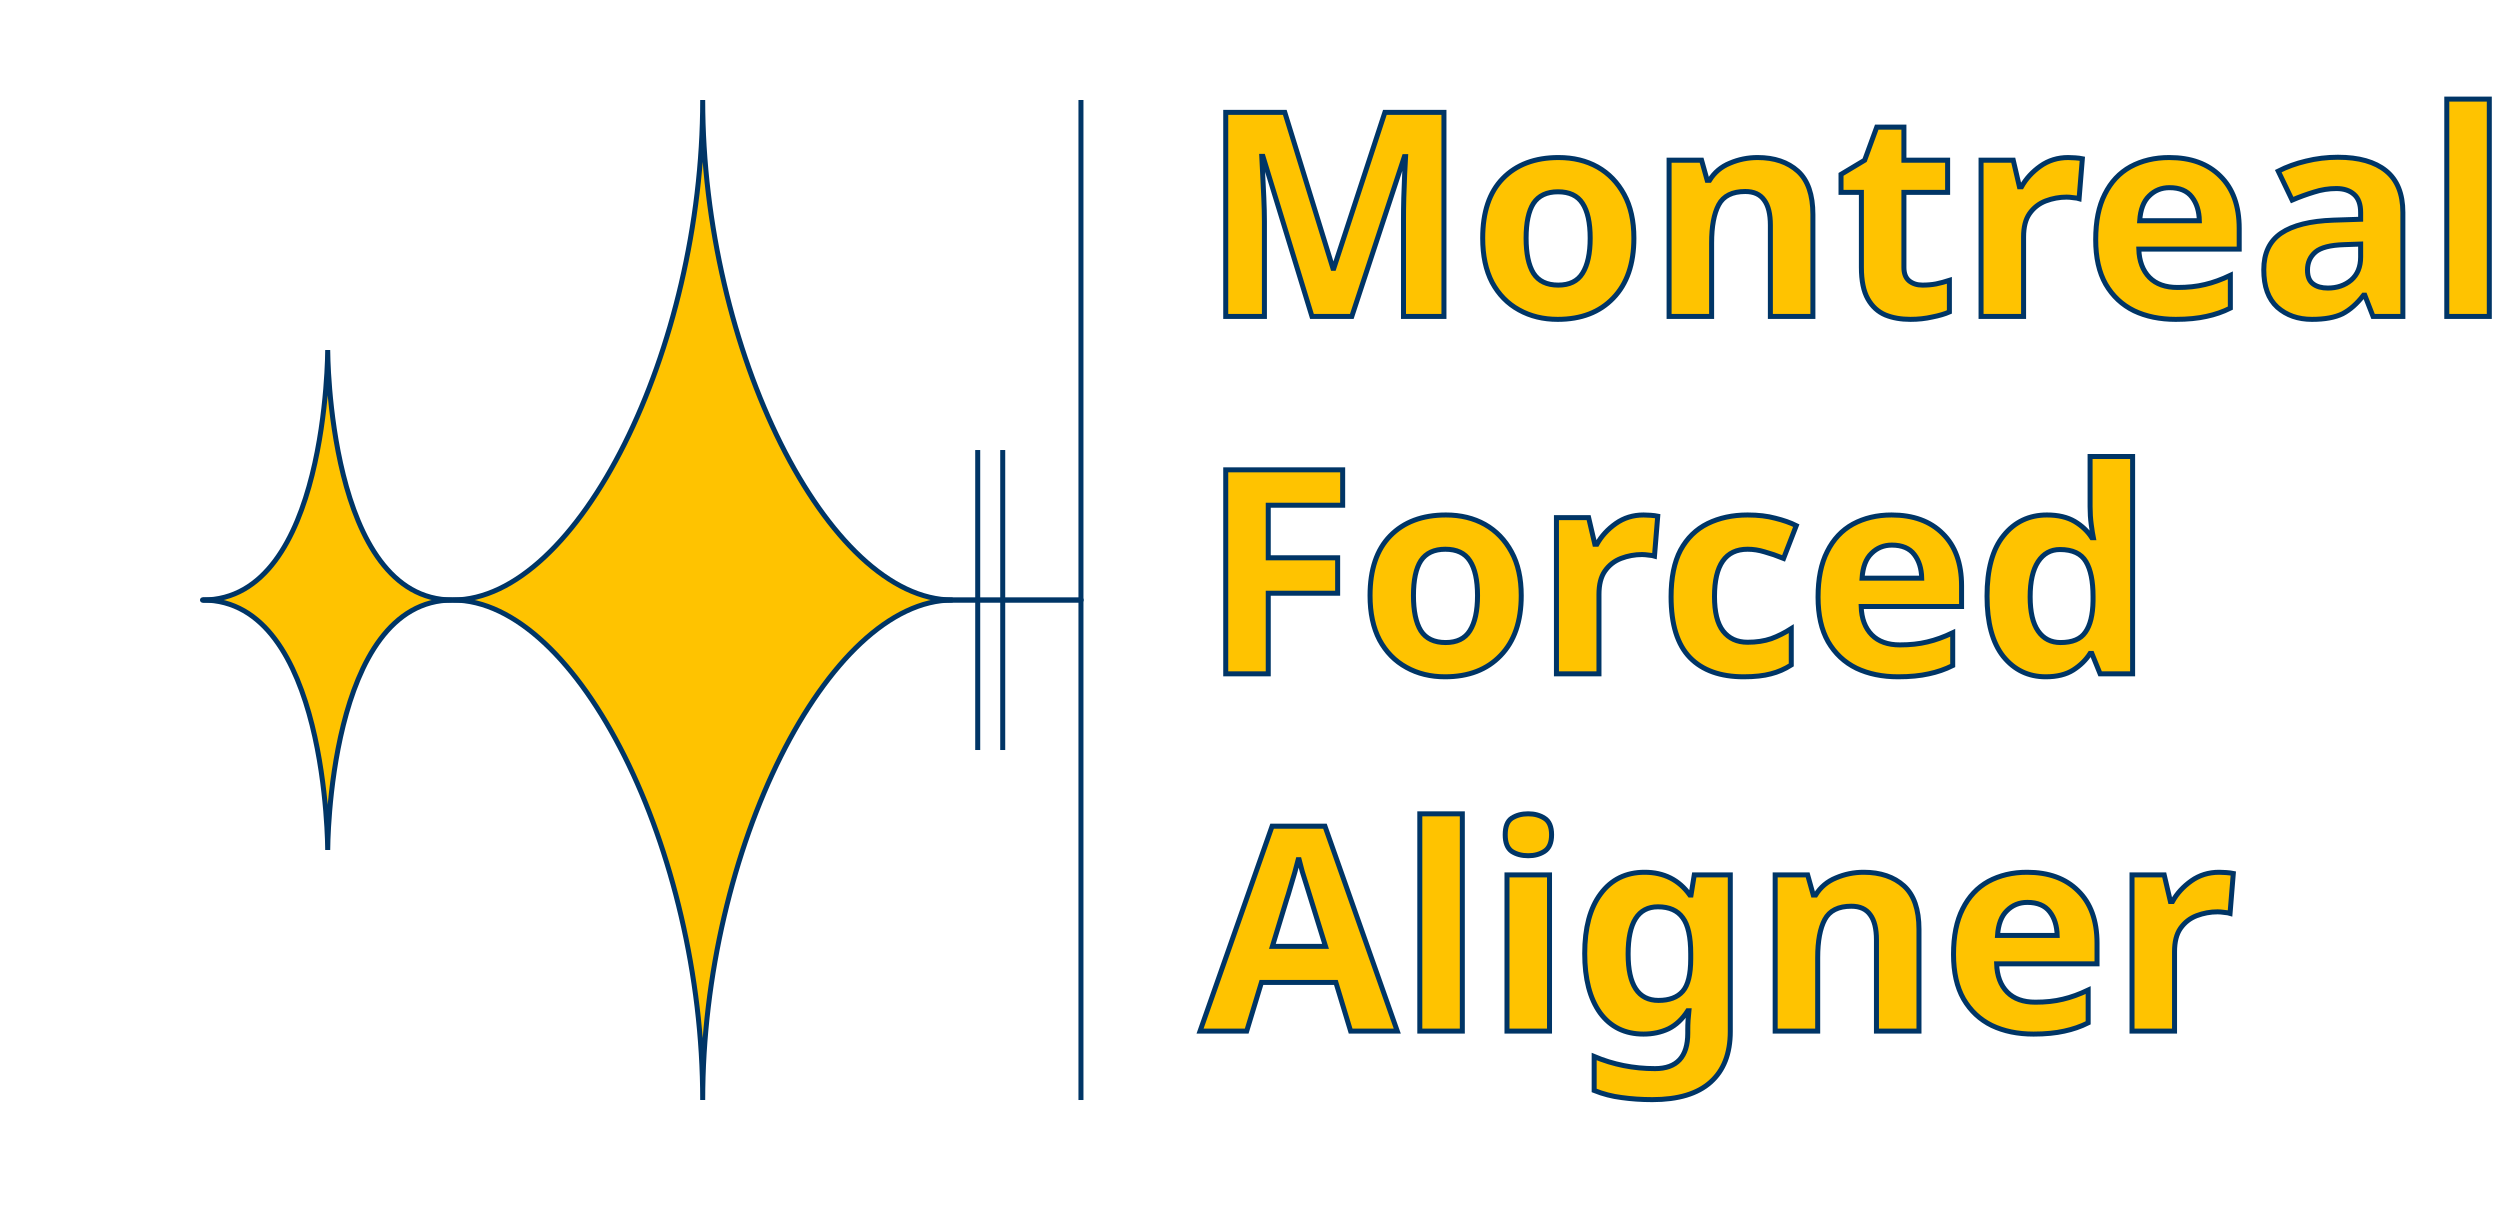
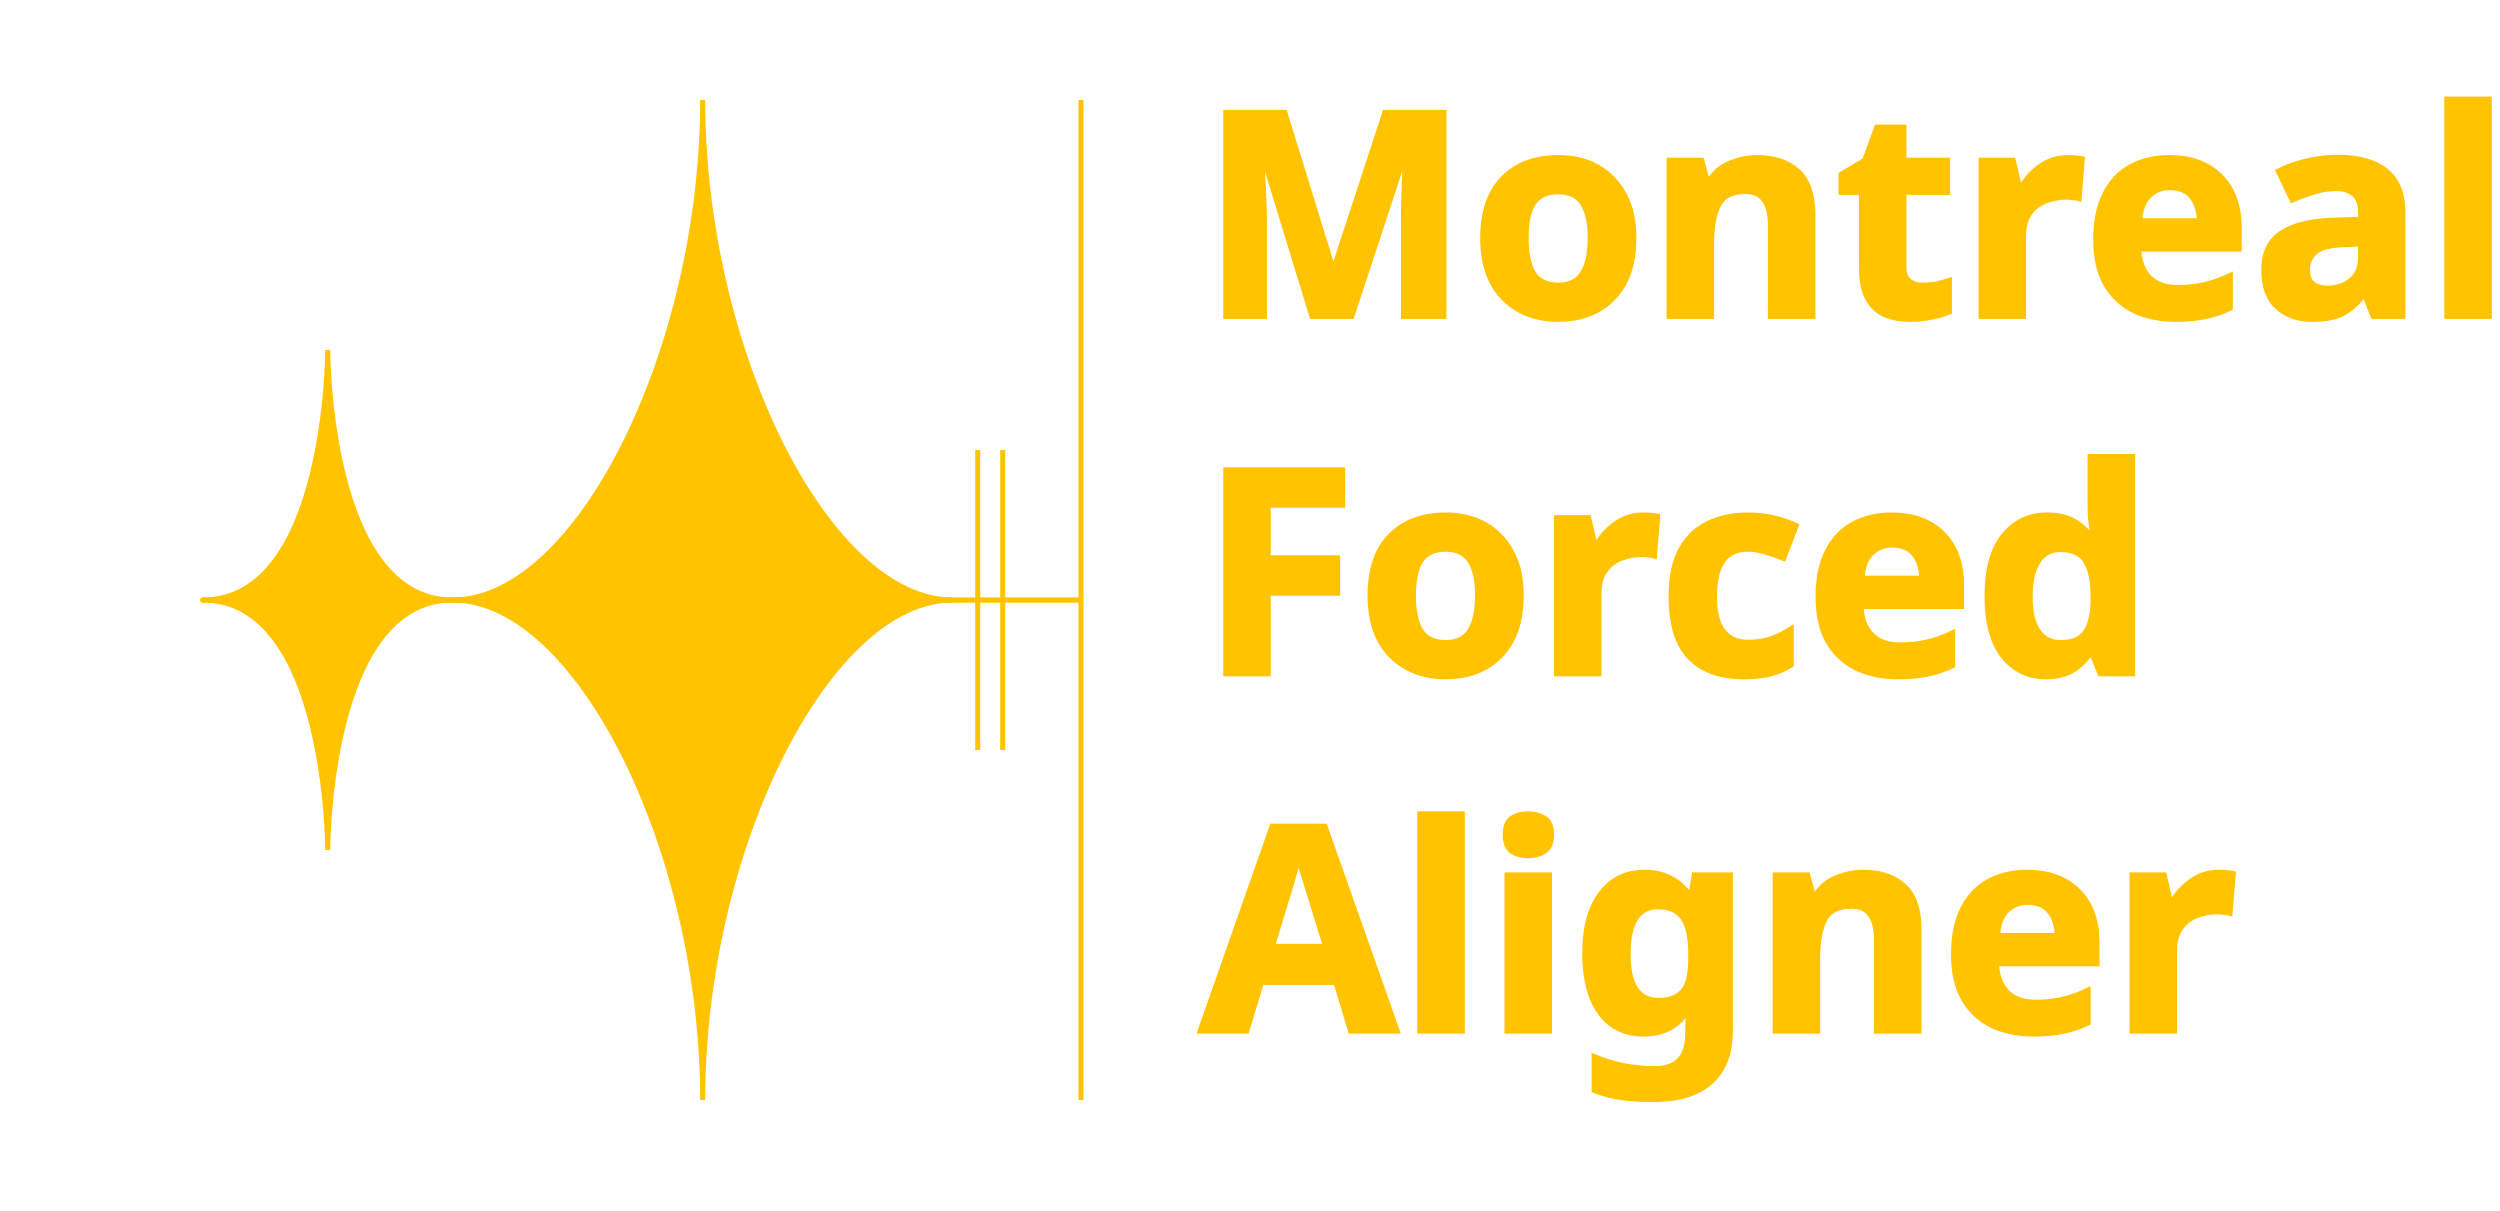
<svg xmlns="http://www.w3.org/2000/svg" width="500" height="242.14" version="1.1" viewBox="0 0 132.29 64.065">
-   <g transform="translate(-22.479 -8.0698)" stroke="#003566">
+   <g transform="translate(-22.479 -8.0698)" stroke="#ffc300">
    <g>
      <path d="m33.205 39.82h46.474" fill="none" stroke-linecap="round" stroke-width=".286px" />
      <path d="m33.205 39.82c6.615 0 6.615-13.229 6.615-13.229s0 13.229 6.615 13.229c-6.615 0-6.615 13.229-6.615 13.229s0-13.229-6.615-13.229z" fill="#ffc300" stroke-width=".265px" />
      <path d="m46.434 39.82c6.615 0 13.229-13.229 13.229-26.458 0 13.229 6.615 26.458 13.229 26.458-6.615 0-13.229 13.229-13.229 26.458 0-13.229-6.615-26.458-13.229-26.458z" fill="#ffc300" stroke-width=".265px" />
      <g fill="none" stroke-width=".265px">
        <path d="m74.216 31.883v15.874" />
        <path d="m75.539 31.883v15.874" />
        <path d="m79.679 13.361v52.917" />
      </g>
    </g>
    <text x="85.979" y="24.812" fill="#ffc300" font-family="'Gentium Basic'" font-size="15.13px" font-weight="bold" stroke-width=".265" style="font-variant-caps:normal;font-variant-east-asian:normal;font-variant-ligatures:normal;font-variant-numeric:normal" xml:space="preserve">
      <tspan x="85.979" y="24.812" style="font-variant-caps:normal;font-variant-east-asian:normal;font-variant-ligatures:normal;font-variant-numeric:normal">Montreal</tspan>
      <tspan x="85.979" y="43.724" style="font-variant-caps:normal;font-variant-east-asian:normal;font-variant-ligatures:normal;font-variant-numeric:normal">Forced </tspan>
      <tspan x="85.979" y="62.636" style="font-variant-caps:normal;font-variant-east-asian:normal;font-variant-ligatures:normal;font-variant-numeric:normal">Aligner</tspan>
    </text>
  </g>
</svg>
